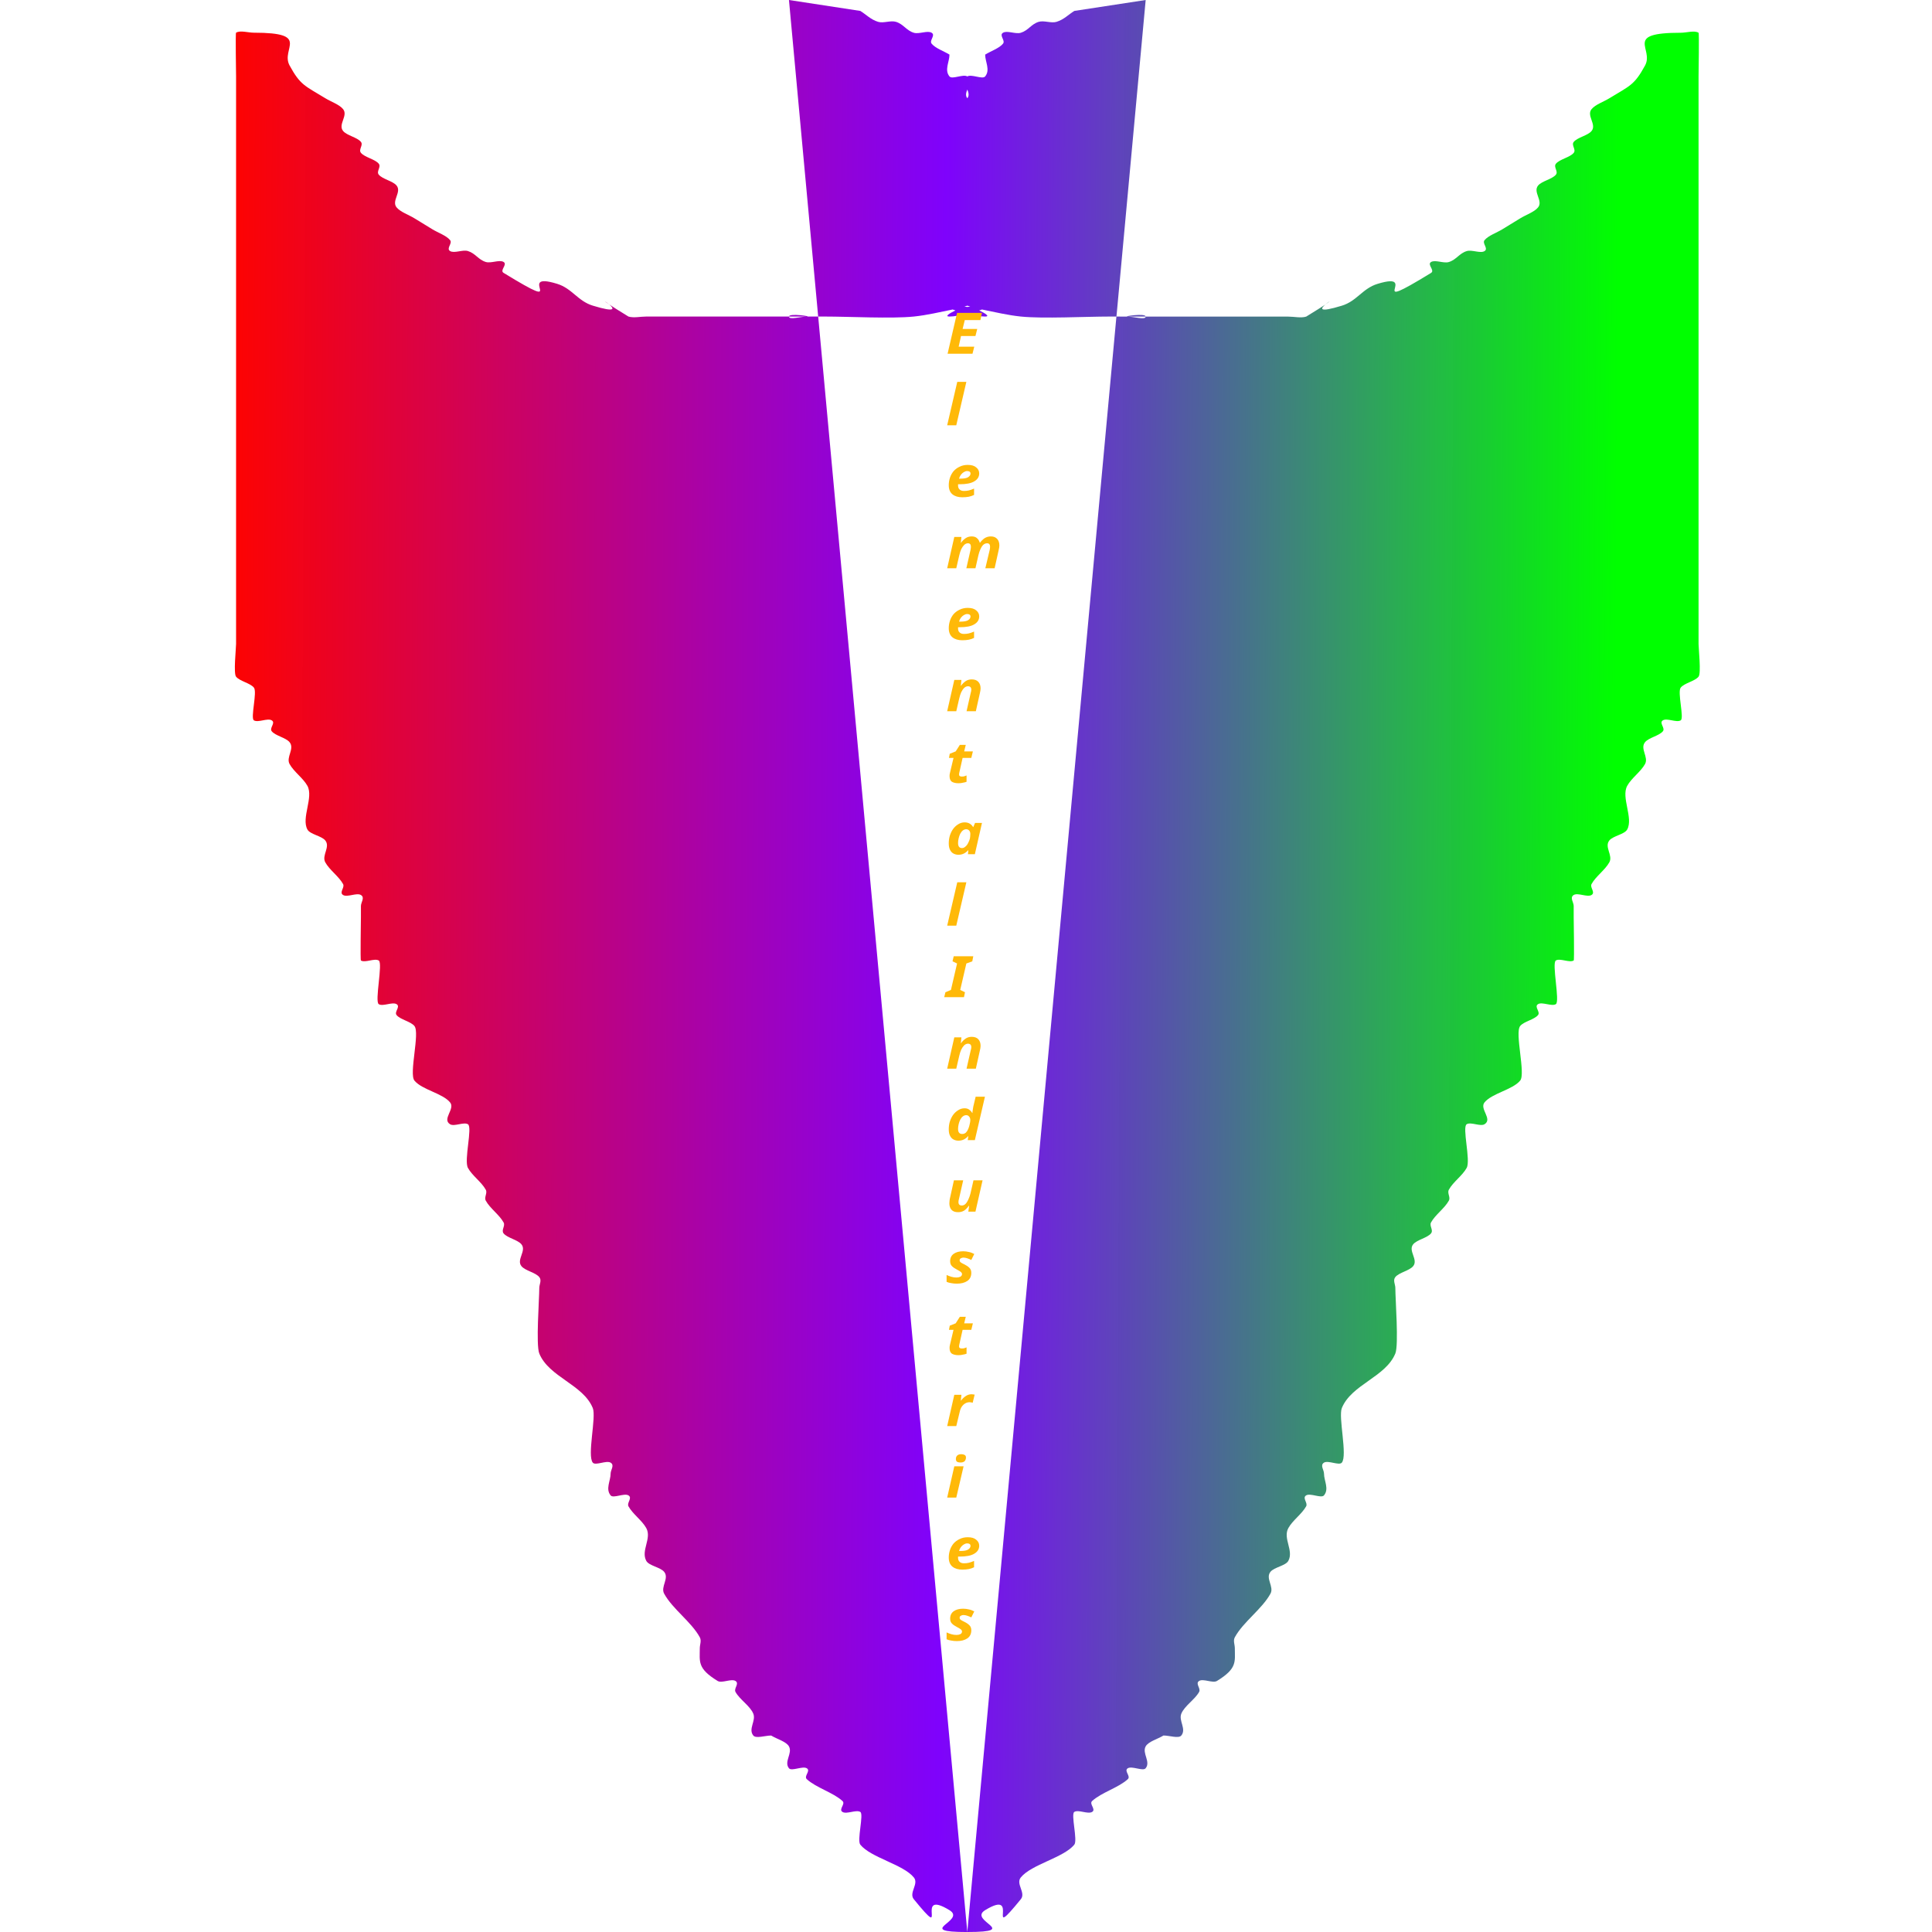
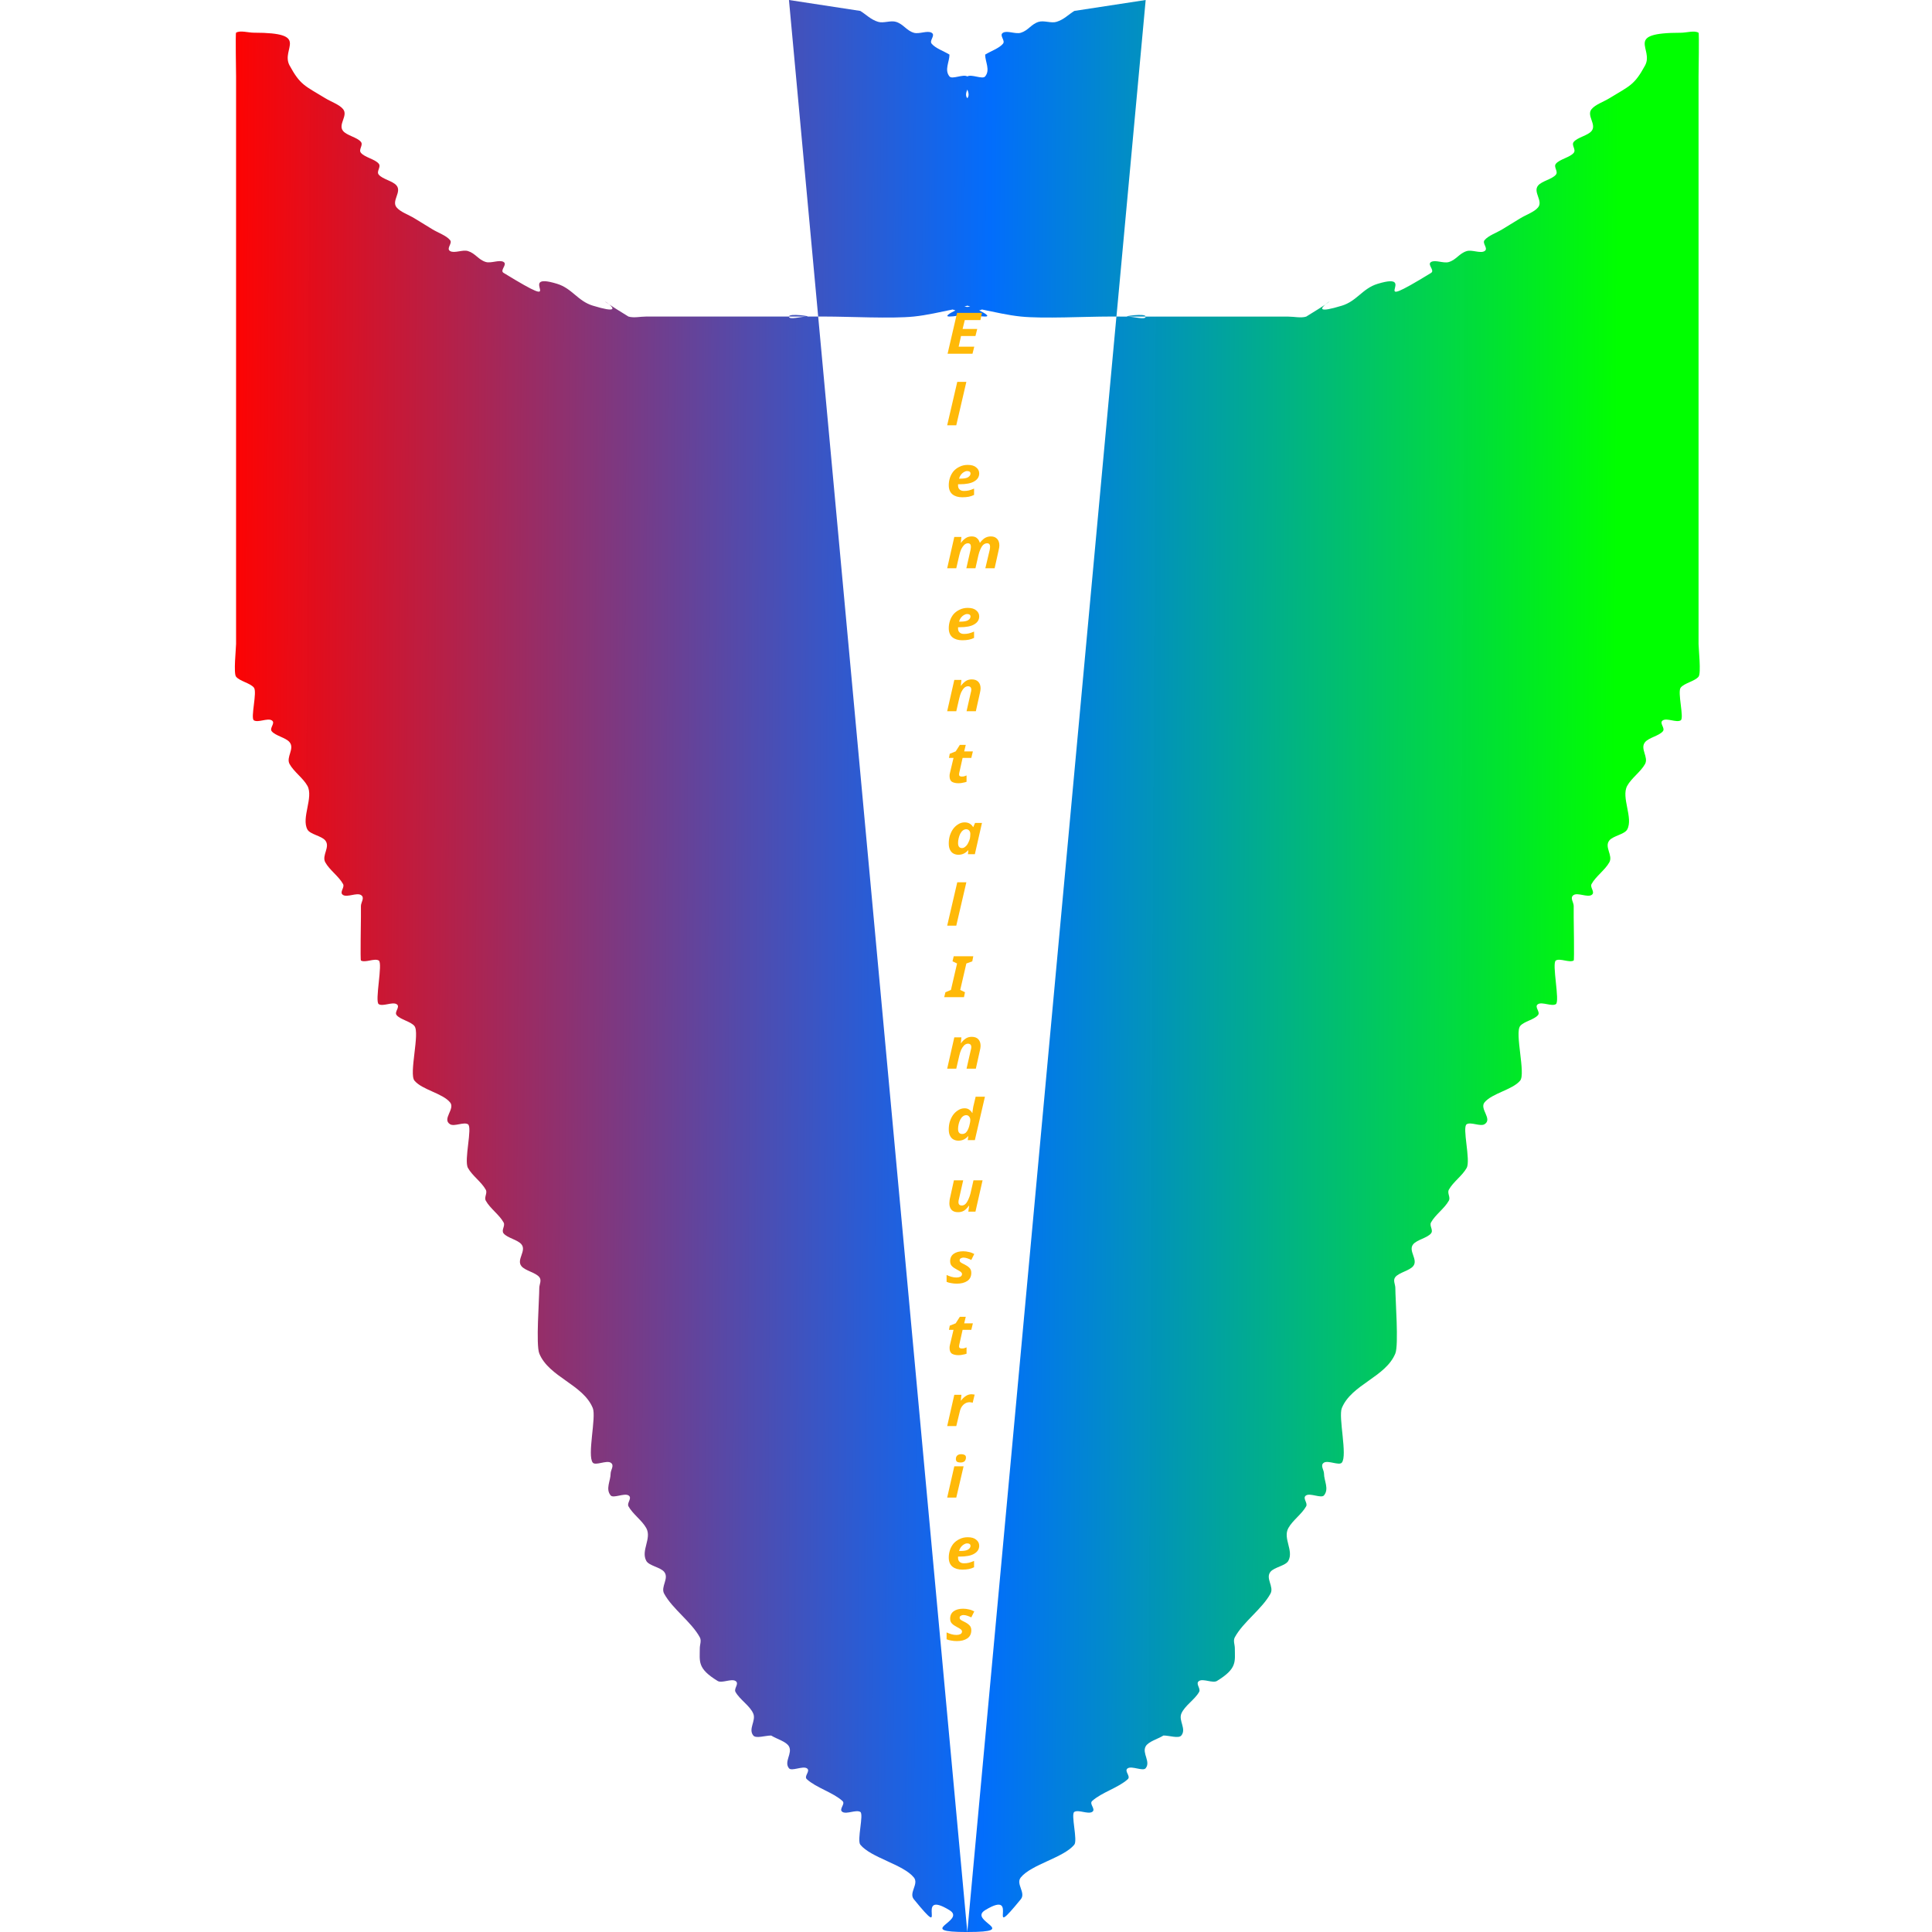
<svg xmlns="http://www.w3.org/2000/svg" xmlns:xlink="http://www.w3.org/1999/xlink" width="16px" height="16px" viewBox="0 0 16 16" version="1.1" id="SVGRoot">
  <defs id="defs4790">
    <linearGradient xlink:href="#linearGradient4729" id="linearGradient4884" gradientUnits="userSpaceOnUse" gradientTransform="matrix(-1,0,0,1,147.0387,-10.94817)" x1="-32.509" y1="139.801" x2="76.682" y2="139.287" />
    <linearGradient id="linearGradient4729">
      <stop style="stop-color:#00ff00;stop-opacity:1" offset="0" id="stop4723" />
-       <stop id="stop4725" offset="0.487" style="stop-color:#7e00fc;stop-opacity:0.992" />
+       <stop id="stop4725" offset="0.455" style="stop-color:#006cfc;stop-opacity:0.992" />
      <stop style="stop-color:#fc0000;stop-opacity:0.99" offset="1" id="stop4727" />
    </linearGradient>
  </defs>
  <g id="layer1">
    <g id="g4854" transform="matrix(0.1047663,0,0,0.09589732,-5.4374,-4.28247)">
      <path style="fill:url(#linearGradient4884);fill-opacity:1;stroke:#000000;stroke-width:0;stroke-linecap:butt;stroke-linejoin:miter;stroke-miterlimit:4;stroke-dasharray:none;stroke-opacity:1" d="m 114.266,44.657 2.31,27.336 h 0.51 c 1.971,0 5.277,0.198 7.049,0 1.045,-0.117 2.055,-0.386 3.072,-0.608 0.067,0.026 0.142,0.054 0.219,0.081 -0.492,0.258 -0.871,0.527 -0.471,0.527 0.346,0 0.882,-0.106 1.41,-0.242 0.528,0.137 1.064,0.242 1.41,0.242 0.4,0 0.021,-0.269 -0.471,-0.527 0.077,-0.027 0.152,-0.055 0.219,-0.081 1.017,0.222 2.027,0.491 3.072,0.608 1.772,0.198 5.078,0 7.049,0 h 0.51 l 2.31,-27.336 c -1.88,0.314 -3.759,0.629 -5.639,0.943 -0.47,0.314 -0.815,0.744 -1.41,0.943 -0.42,0.141 -0.989,-0.141 -1.41,0 -0.594,0.199 -0.815,0.744 -1.41,0.943 -0.42,0.141 -1.077,-0.222 -1.41,0 -0.332,0.222 0.21,0.662 0,0.943 -0.297,0.397 -0.94,0.628 -1.41,0.943 0,0.628 0.42,1.323 0,1.885 -0.21,0.281 -1.077,-0.222 -1.41,0 -0.332,-0.222 -1.2,0.281 -1.41,0 -0.42,-0.562 0,-1.257 0,-1.885 -0.47,-0.314 -1.113,-0.545 -1.41,-0.943 -0.21,-0.281 0.332,-0.72 0,-0.943 -0.332,-0.222 -0.989,0.141 -1.41,0 -0.594,-0.199 -0.816,-0.744 -1.41,-0.943 -0.42,-0.141 -0.989,0.141 -1.41,0 -0.594,-0.199 -0.94,-0.628 -1.41,-0.943 -1.88,-0.314 -3.759,-0.629 -5.639,-0.943 z m 25.885,27.336 -11.787,139.509 c 4.298,0 0.019,-0.956 1.41,-1.886 2.917,-1.95 -0.114,2.98 2.819,-0.943 0.42,-0.562 -0.42,-1.323 0,-1.885 0.846,-1.131 3.383,-1.697 4.229,-2.828 0.28,-0.374 -0.288,-2.635 0,-2.828 0.332,-0.222 1.077,0.222 1.41,0 0.332,-0.222 -0.261,-0.682 0,-0.943 0.737,-0.739 2.082,-1.146 2.819,-1.885 0.261,-0.261 -0.332,-0.72 0,-0.943 0.332,-0.222 1.2,0.281 1.41,0 0.42,-0.562 -0.297,-1.289 0,-1.885 0.21,-0.422 0.94,-0.628 1.41,-0.943 0.47,0 1.2,0.281 1.41,0 0.42,-0.562 -0.228,-1.276 0,-1.885 0.255,-0.682 1.077,-1.219 1.41,-1.885 0.149,-0.298 -0.332,-0.721 0,-0.943 0.332,-0.222 1.077,0.222 1.41,0 1.62,-1.083 1.41,-1.667 1.41,-2.828 0,-0.314 -0.149,-0.644 0,-0.943 0.665,-1.333 2.155,-2.437 2.819,-3.77 0.297,-0.596 -0.42,-1.323 0,-1.885 0.297,-0.397 1.2,-0.522 1.41,-0.943 0.446,-0.894 -0.446,-1.933 0,-2.828 0.332,-0.667 1.077,-1.219 1.41,-1.885 0.149,-0.298 -0.332,-0.72 0,-0.943 0.332,-0.222 1.2,0.281 1.41,0 0.42,-0.562 0,-1.257 0,-1.885 0,-0.314 -0.332,-0.72 0,-0.943 0.332,-0.222 1.2,0.281 1.41,0 0.461,-0.617 -0.292,-3.932 0,-4.713 0.764,-2.044 3.465,-2.669 4.229,-4.713 0.277,-0.742 0,-4.676 0,-5.656 0,-0.314 -0.21,-0.662 0,-0.943 0.297,-0.397 1.113,-0.545 1.41,-0.943 0.42,-0.562 -0.42,-1.323 0,-1.885 0.297,-0.397 1.113,-0.545 1.41,-0.943 0.21,-0.281 -0.149,-0.645 0,-0.943 0.332,-0.667 1.077,-1.219 1.41,-1.886 0.149,-0.298 -0.149,-0.644 0,-0.943 0.332,-0.667 1.078,-1.219 1.41,-1.885 0.331,-0.664 -0.378,-3.517 0,-3.77 0.332,-0.222 1.077,0.222 1.41,0 0.665,-0.444 -0.42,-1.323 0,-1.885 0.594,-0.795 2.225,-1.091 2.819,-1.886 0.445,-0.595 -0.445,-4.118 0,-4.713 0.297,-0.397 1.113,-0.545 1.41,-0.943 0.21,-0.281 -0.332,-0.72 0,-0.943 0.332,-0.222 1.077,0.222 1.41,0 0.339,-0.227 -0.339,-3.544 0,-3.771 0.332,-0.222 1.077,0.222 1.41,0 0.057,-0.038 0,-3.424 0,-3.77 v -0.943 c 0,-0.314 -0.332,-0.72 0,-0.943 0.332,-0.222 1.077,0.222 1.41,0 0.332,-0.222 -0.149,-0.644 0,-0.943 0.332,-0.666 1.077,-1.219 1.41,-1.885 0.297,-0.596 -0.42,-1.324 0,-1.886 0.297,-0.397 1.2,-0.521 1.41,-0.943 0.499,-1.002 -0.499,-2.769 0,-3.77 0.332,-0.667 1.077,-1.219 1.41,-1.885 0.297,-0.596 -0.42,-1.323 0,-1.885 0.297,-0.397 1.113,-0.545 1.41,-0.943 0.21,-0.281 -0.332,-0.721 0,-0.943 0.332,-0.222 1.077,0.222 1.41,0 0.288,-0.193 -0.28,-2.454 0,-2.828 0.297,-0.397 1.113,-0.545 1.41,-0.943 0.215,-0.287 0,-2.403 0,-2.828 V 93.673 71.051 51.255 c 0,-0.346 0.057,-3.733 0,-3.77 -0.332,-0.222 -0.94,0 -1.41,0 -4.556,0 -2.089,1.362 -2.819,2.828 -0.853,1.712 -1.206,1.749 -2.819,2.828 -0.47,0.314 -1.113,0.545 -1.41,0.943 -0.42,0.562 0.42,1.324 0,1.886 -0.297,0.397 -1.113,0.545 -1.41,0.943 -0.21,0.281 0.21,0.662 0,0.943 -0.297,0.397 -1.113,0.545 -1.41,0.943 -0.21,0.281 0.21,0.662 0,0.943 -0.297,0.397 -1.113,0.545 -1.41,0.943 -0.42,0.562 0.42,1.323 0,1.885 -0.297,0.397 -0.94,0.628 -1.41,0.943 -0.47,0.314 -0.94,0.628 -1.41,0.943 -0.47,0.314 -1.113,0.546 -1.41,0.943 -0.21,0.281 0.332,0.72 0,0.943 -0.332,0.222 -0.989,-0.141 -1.41,0 -0.594,0.199 -0.816,0.744 -1.41,0.943 -0.42,0.141 -1.077,-0.222 -1.41,0 -0.332,0.222 0.332,0.72 0,0.943 -5.502,3.679 -0.757,-0.218 -4.229,0.943 -1.189,0.397 -1.631,1.488 -2.819,1.885 -1.919,0.641 -1.665,0.224 -1.301,-0.102 -0.273,0.198 -0.689,0.49 -1.519,1.045 -0.42,0.141 -0.94,0 -1.41,0 h -1.41 -5.639 -2.82 -1.41 c 0,0.314 -0.94,0 -1.41,0 z m 0.9,0 h 1.41 c 0,-0.314 -1.88,0 -1.41,0 z m 15.617,-1.045 c 0.555,-0.402 0.283,-0.254 0,0 z M 128.364,211.502 116.576,71.993 h -0.9 c -0.47,0 -1.41,0.314 -1.41,0 h -1.41 -1.41 -7.049 -1.41 c -0.47,0 -0.989,0.141 -1.41,0 -0.831,-0.555 -1.246,-0.847 -1.519,-1.045 0.364,0.326 0.618,0.744 -1.301,0.103 -1.189,-0.397 -1.631,-1.488 -2.819,-1.885 -3.472,-1.161 1.273,2.736 -4.229,-0.943 -0.332,-0.222 0.332,-0.72 0,-0.943 -0.332,-0.222 -0.989,0.141 -1.41,0 -0.594,-0.199 -0.815,-0.744 -1.41,-0.943 -0.42,-0.141 -1.077,0.222 -1.41,0 -0.332,-0.222 0.21,-0.662 0,-0.943 -0.297,-0.397 -0.94,-0.628 -1.41,-0.943 -0.47,-0.314 -0.94,-0.628 -1.41,-0.943 -0.47,-0.314 -1.113,-0.545 -1.41,-0.943 -0.42,-0.562 0.42,-1.323 0,-1.885 -0.297,-0.397 -1.113,-0.545 -1.41,-0.943 -0.21,-0.281 0.21,-0.662 0,-0.943 -0.297,-0.397 -1.113,-0.545 -1.41,-0.943 -0.21,-0.281 0.21,-0.661 0,-0.943 -0.297,-0.397 -1.113,-0.545 -1.41,-0.943 -0.42,-0.562 0.42,-1.324 0,-1.886 -0.297,-0.397 -0.94,-0.628 -1.41,-0.943 -1.613,-1.078 -1.966,-1.116 -2.819,-2.828 -0.73,-1.465 1.736,-2.828 -2.819,-2.828 -0.47,0 -1.077,-0.222 -1.41,0 -0.057,0.038 0,3.424 0,3.77 v 19.795 22.623 6.599 c 0,0.425 -0.215,2.541 0,2.828 0.297,0.397 1.113,0.545 1.41,0.943 0.28,0.374 -0.288,2.635 0,2.828 0.332,0.222 1.077,-0.222 1.41,0 0.332,0.222 -0.21,0.662 0,0.943 0.297,0.397 1.113,0.545 1.41,0.943 0.42,0.562 -0.297,1.289 0,1.885 0.332,0.667 1.077,1.219 1.41,1.885 0.499,1.002 -0.499,2.769 0,3.77 0.21,0.422 1.113,0.545 1.41,0.943 0.42,0.562 -0.297,1.289 0,1.886 0.332,0.667 1.078,1.219 1.41,1.885 0.149,0.298 -0.332,0.72 0,0.943 0.332,0.222 1.077,-0.222 1.41,0 0.332,0.222 0,0.628 0,0.943 v 0.943 c 0,0.346 -0.057,3.732 0,3.77 0.332,0.222 1.077,-0.222 1.41,0 0.339,0.227 -0.339,3.544 0,3.771 0.332,0.222 1.077,-0.222 1.41,0 0.332,0.222 -0.21,0.662 0,0.943 0.297,0.397 1.113,0.545 1.41,0.943 0.445,0.595 -0.445,4.118 0,4.713 0.594,0.795 2.225,1.091 2.819,1.886 0.42,0.562 -0.665,1.441 0,1.885 0.332,0.222 1.077,-0.222 1.41,0 0.378,0.253 -0.331,3.106 0,3.77 0.332,0.667 1.077,1.219 1.41,1.885 0.149,0.298 -0.149,0.644 0,0.943 0.332,0.667 1.077,1.219 1.41,1.886 0.149,0.298 -0.21,0.662 0,0.943 0.297,0.397 1.113,0.545 1.41,0.943 0.42,0.562 -0.42,1.323 0,1.885 0.297,0.397 1.113,0.545 1.41,0.943 0.21,0.281 0,0.628 0,0.943 0,0.98 -0.277,4.914 0,5.656 0.764,2.044 3.465,2.669 4.229,4.713 0.292,0.782 -0.461,4.097 0,4.713 0.21,0.281 1.077,-0.222 1.41,0 0.332,0.222 0,0.628 0,0.943 0,0.628 -0.42,1.323 0,1.885 0.21,0.281 1.078,-0.222 1.41,0 0.332,0.222 -0.149,0.644 0,0.943 0.332,0.667 1.077,1.219 1.41,1.885 0.446,0.894 -0.446,1.933 0,2.828 0.21,0.422 1.113,0.546 1.41,0.943 0.42,0.562 -0.297,1.289 0,1.885 0.665,1.333 2.155,2.437 2.819,3.77 0.149,0.298 0,0.628 0,0.943 0,1.161 -0.21,1.745 1.41,2.828 0.332,0.222 1.077,-0.222 1.41,0 0.332,0.222 -0.149,0.645 0,0.943 0.332,0.667 1.155,1.204 1.41,1.885 0.228,0.61 -0.42,1.323 0,1.885 0.21,0.281 0.94,0 1.41,0 0.47,0.314 1.2,0.521 1.41,0.943 0.297,0.596 -0.42,1.323 0,1.885 0.21,0.281 1.077,-0.222 1.41,0 0.332,0.222 -0.261,0.681 0,0.943 0.737,0.739 2.082,1.146 2.819,1.885 0.261,0.261 -0.332,0.721 0,0.943 0.332,0.222 1.077,-0.222 1.41,0 0.288,0.193 -0.28,2.454 0,2.828 0.846,1.131 3.384,1.697 4.23,2.828 0.42,0.562 -0.42,1.323 0,1.885 2.934,3.923 -0.097,-1.008 2.819,0.943 1.391,0.93 -2.889,1.886 1.41,1.886 z M 100.06,70.948 c -0.283,-0.254 -0.554,-0.401 0,0 z m 14.207,1.045 h 1.41 c 0.47,0 -1.41,-0.314 -1.41,0 z m 14.098,-19.603 c 0.1,0.269 0.163,0.533 0,0.751 -0.163,-0.217 -0.1,-0.482 0,-0.751 z m 0,18.661 c 0.066,0.022 0.146,0.053 0.23,0.087 -0.077,0.01 -0.154,0.016 -0.23,0.028 -0.076,-0.012 -0.154,-0.017 -0.23,-0.027 0.084,-0.034 0.164,-0.065 0.23,-0.087 z" id="path6059" />
      <text xml:space="preserve" style="font-style:italic;font-variant:normal;font-weight:bold;font-stretch:normal;font-size:4.939px;line-height:1.25;font-family:sans-serif;-inkscape-font-specification:'sans-serif Bold Italic';letter-spacing:0px;word-spacing:0px;fill:#ffb908;fill-opacity:1;stroke:none;stroke-width:0;stroke-miterlimit:4;stroke-dasharray:none" x="126.681" y="75.208" id="text6107">
        <tspan id="tspan6105" x="126.681" y="75.208" style="font-style:italic;font-variant:normal;font-weight:bold;font-stretch:normal;font-size:4.939px;font-family:sans-serif;-inkscape-font-specification:'sans-serif Bold Italic';fill:#ffb908;fill-opacity:1;stroke-width:0;stroke-miterlimit:4;stroke-dasharray:none">E</tspan>
        <tspan x="126.681" y="81.382" style="font-style:italic;font-variant:normal;font-weight:bold;font-stretch:normal;font-size:4.939px;font-family:sans-serif;-inkscape-font-specification:'sans-serif Bold Italic';fill:#ffb908;fill-opacity:1;stroke-width:0;stroke-miterlimit:4;stroke-dasharray:none" id="tspan6109">l</tspan>
        <tspan x="126.681" y="87.555" style="font-style:italic;font-variant:normal;font-weight:bold;font-stretch:normal;font-size:4.939px;font-family:sans-serif;-inkscape-font-specification:'sans-serif Bold Italic';fill:#ffb908;fill-opacity:1;stroke-width:0;stroke-miterlimit:4;stroke-dasharray:none" id="tspan6111">e</tspan>
        <tspan x="126.681" y="93.729" style="font-style:italic;font-variant:normal;font-weight:bold;font-stretch:normal;font-size:4.939px;font-family:sans-serif;-inkscape-font-specification:'sans-serif Bold Italic';fill:#ffb908;fill-opacity:1;stroke-width:0;stroke-miterlimit:4;stroke-dasharray:none" id="tspan6113">m</tspan>
        <tspan x="126.681" y="99.902" style="font-style:italic;font-variant:normal;font-weight:bold;font-stretch:normal;font-size:4.939px;font-family:sans-serif;-inkscape-font-specification:'sans-serif Bold Italic';fill:#ffb908;fill-opacity:1;stroke-width:0;stroke-miterlimit:4;stroke-dasharray:none" id="tspan6115">e</tspan>
        <tspan x="126.681" y="106.076" style="font-style:italic;font-variant:normal;font-weight:bold;font-stretch:normal;font-size:4.939px;font-family:sans-serif;-inkscape-font-specification:'sans-serif Bold Italic';fill:#ffb908;fill-opacity:1;stroke-width:0;stroke-miterlimit:4;stroke-dasharray:none" id="tspan6117">n</tspan>
        <tspan x="126.681" y="112.25" style="font-style:italic;font-variant:normal;font-weight:bold;font-stretch:normal;font-size:4.939px;font-family:sans-serif;-inkscape-font-specification:'sans-serif Bold Italic';fill:#ffb908;fill-opacity:1;stroke-width:0;stroke-miterlimit:4;stroke-dasharray:none" id="tspan6119">t</tspan>
        <tspan x="126.681" y="118.423" style="font-style:italic;font-variant:normal;font-weight:bold;font-stretch:normal;font-size:4.939px;font-family:sans-serif;-inkscape-font-specification:'sans-serif Bold Italic';fill:#ffb908;fill-opacity:1;stroke-width:0;stroke-miterlimit:4;stroke-dasharray:none" id="tspan6121">a</tspan>
        <tspan x="126.681" y="124.597" style="font-style:italic;font-variant:normal;font-weight:bold;font-stretch:normal;font-size:4.939px;font-family:sans-serif;-inkscape-font-specification:'sans-serif Bold Italic';fill:#ffb908;fill-opacity:1;stroke-width:0;stroke-miterlimit:4;stroke-dasharray:none" id="tspan6123">l</tspan>
        <tspan x="126.681" y="130.77" style="font-style:italic;font-variant:normal;font-weight:bold;font-stretch:normal;font-size:4.939px;font-family:sans-serif;-inkscape-font-specification:'sans-serif Bold Italic';fill:#ffb908;fill-opacity:1;stroke-width:0;stroke-miterlimit:4;stroke-dasharray:none" id="tspan6125">I</tspan>
        <tspan x="126.681" y="136.944" style="font-style:italic;font-variant:normal;font-weight:bold;font-stretch:normal;font-size:4.939px;font-family:sans-serif;-inkscape-font-specification:'sans-serif Bold Italic';fill:#ffb908;fill-opacity:1;stroke-width:0;stroke-miterlimit:4;stroke-dasharray:none" id="tspan6127">n</tspan>
        <tspan x="126.681" y="143.118" style="font-style:italic;font-variant:normal;font-weight:bold;font-stretch:normal;font-size:4.939px;font-family:sans-serif;-inkscape-font-specification:'sans-serif Bold Italic';fill:#ffb908;fill-opacity:1;stroke-width:0;stroke-miterlimit:4;stroke-dasharray:none" id="tspan6129">d</tspan>
        <tspan x="126.681" y="149.291" style="font-style:italic;font-variant:normal;font-weight:bold;font-stretch:normal;font-size:4.939px;font-family:sans-serif;-inkscape-font-specification:'sans-serif Bold Italic';fill:#ffb908;fill-opacity:1;stroke-width:0;stroke-miterlimit:4;stroke-dasharray:none" id="tspan6131">u</tspan>
        <tspan x="126.681" y="155.465" style="font-style:italic;font-variant:normal;font-weight:bold;font-stretch:normal;font-size:4.939px;font-family:sans-serif;-inkscape-font-specification:'sans-serif Bold Italic';fill:#ffb908;fill-opacity:1;stroke-width:0;stroke-miterlimit:4;stroke-dasharray:none" id="tspan6133">s</tspan>
        <tspan x="126.681" y="161.639" style="font-style:italic;font-variant:normal;font-weight:bold;font-stretch:normal;font-size:4.939px;font-family:sans-serif;-inkscape-font-specification:'sans-serif Bold Italic';fill:#ffb908;fill-opacity:1;stroke-width:0;stroke-miterlimit:4;stroke-dasharray:none" id="tspan6135">t</tspan>
        <tspan x="126.681" y="167.812" style="font-style:italic;font-variant:normal;font-weight:bold;font-stretch:normal;font-size:4.939px;font-family:sans-serif;-inkscape-font-specification:'sans-serif Bold Italic';fill:#ffb908;fill-opacity:1;stroke-width:0;stroke-miterlimit:4;stroke-dasharray:none" id="tspan6137">r</tspan>
        <tspan x="126.681" y="173.986" style="font-style:italic;font-variant:normal;font-weight:bold;font-stretch:normal;font-size:4.939px;font-family:sans-serif;-inkscape-font-specification:'sans-serif Bold Italic';fill:#ffb908;fill-opacity:1;stroke-width:0;stroke-miterlimit:4;stroke-dasharray:none" id="tspan6139">i</tspan>
        <tspan x="126.681" y="180.159" style="font-style:italic;font-variant:normal;font-weight:bold;font-stretch:normal;font-size:4.939px;font-family:sans-serif;-inkscape-font-specification:'sans-serif Bold Italic';fill:#ffb908;fill-opacity:1;stroke-width:0;stroke-miterlimit:4;stroke-dasharray:none" id="tspan6141">e</tspan>
        <tspan x="126.681" y="186.333" style="font-style:italic;font-variant:normal;font-weight:bold;font-stretch:normal;font-size:4.939px;font-family:sans-serif;-inkscape-font-specification:'sans-serif Bold Italic';fill:#ffb908;fill-opacity:1;stroke-width:0;stroke-miterlimit:4;stroke-dasharray:none" id="tspan6143">s</tspan>
      </text>
    </g>
  </g>
</svg>
